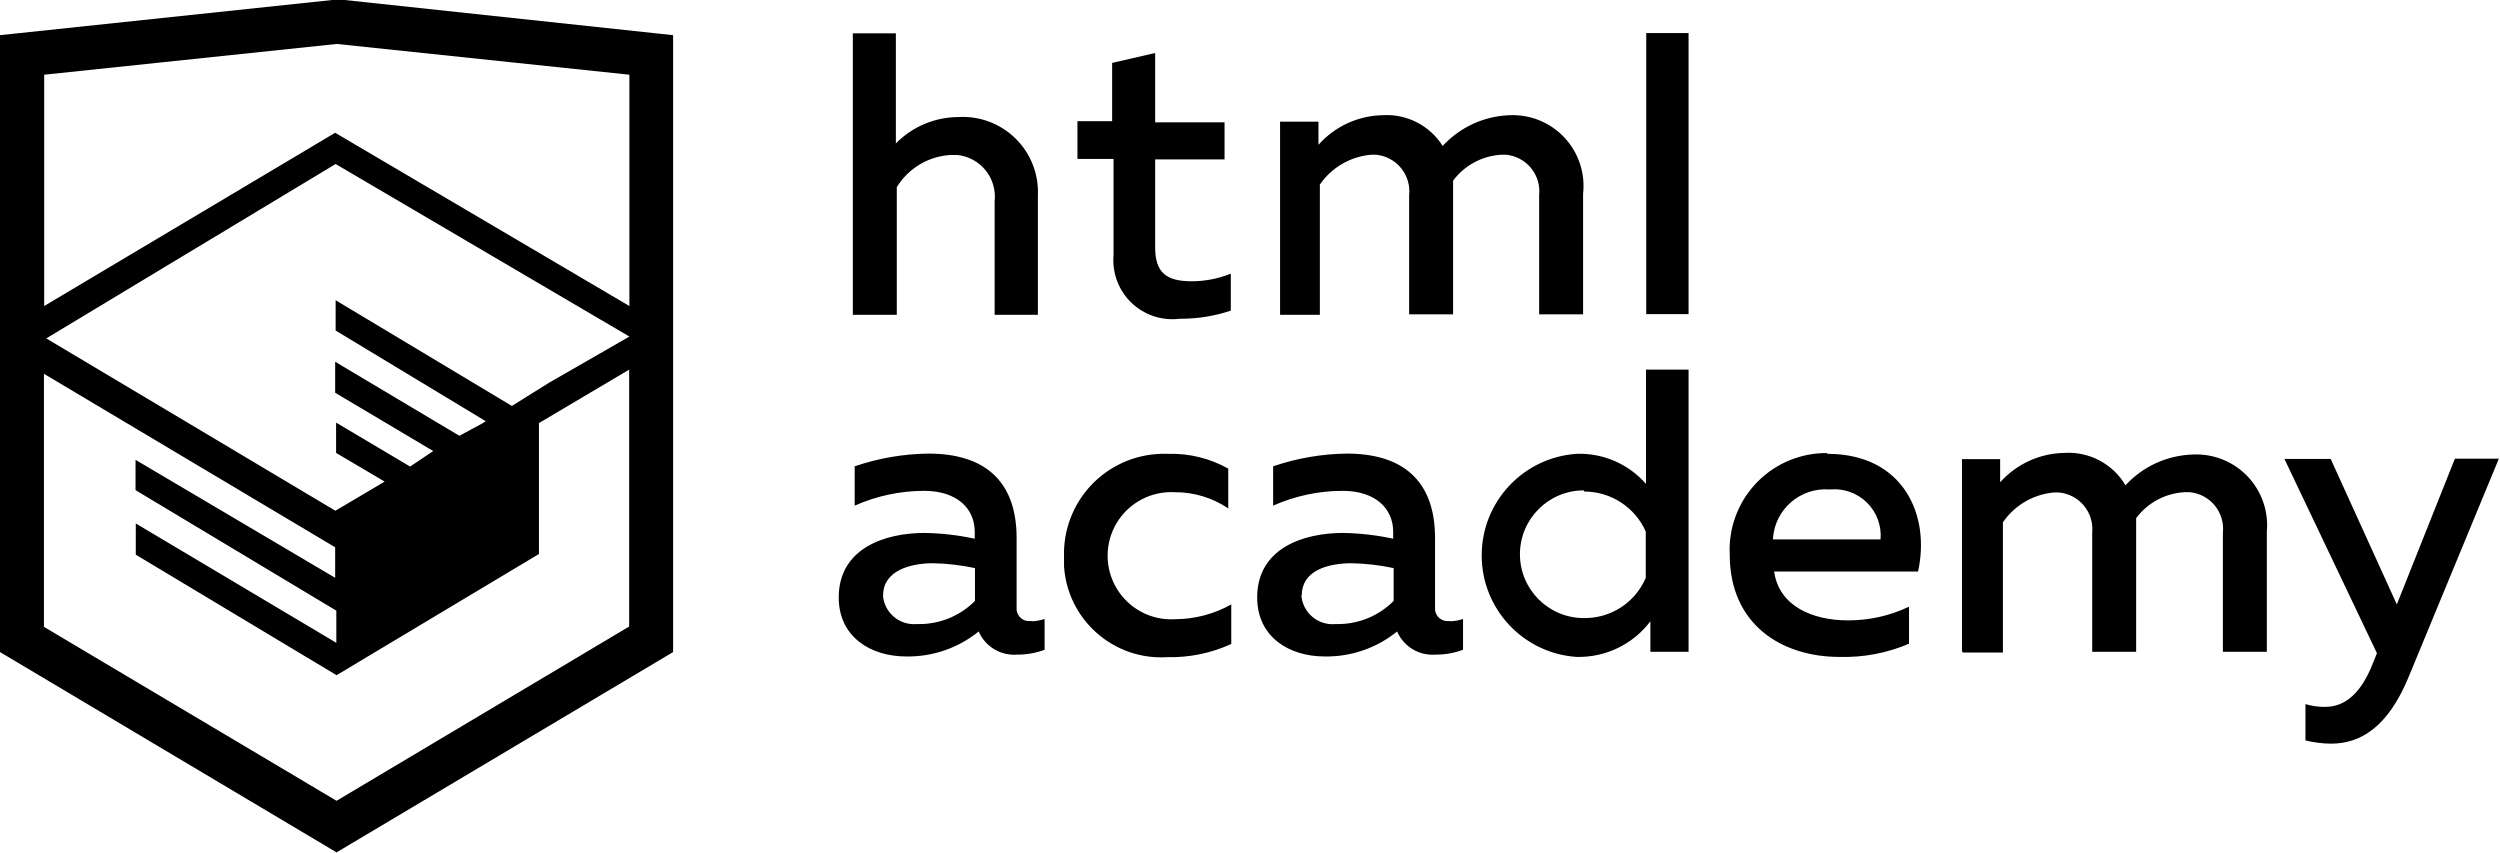
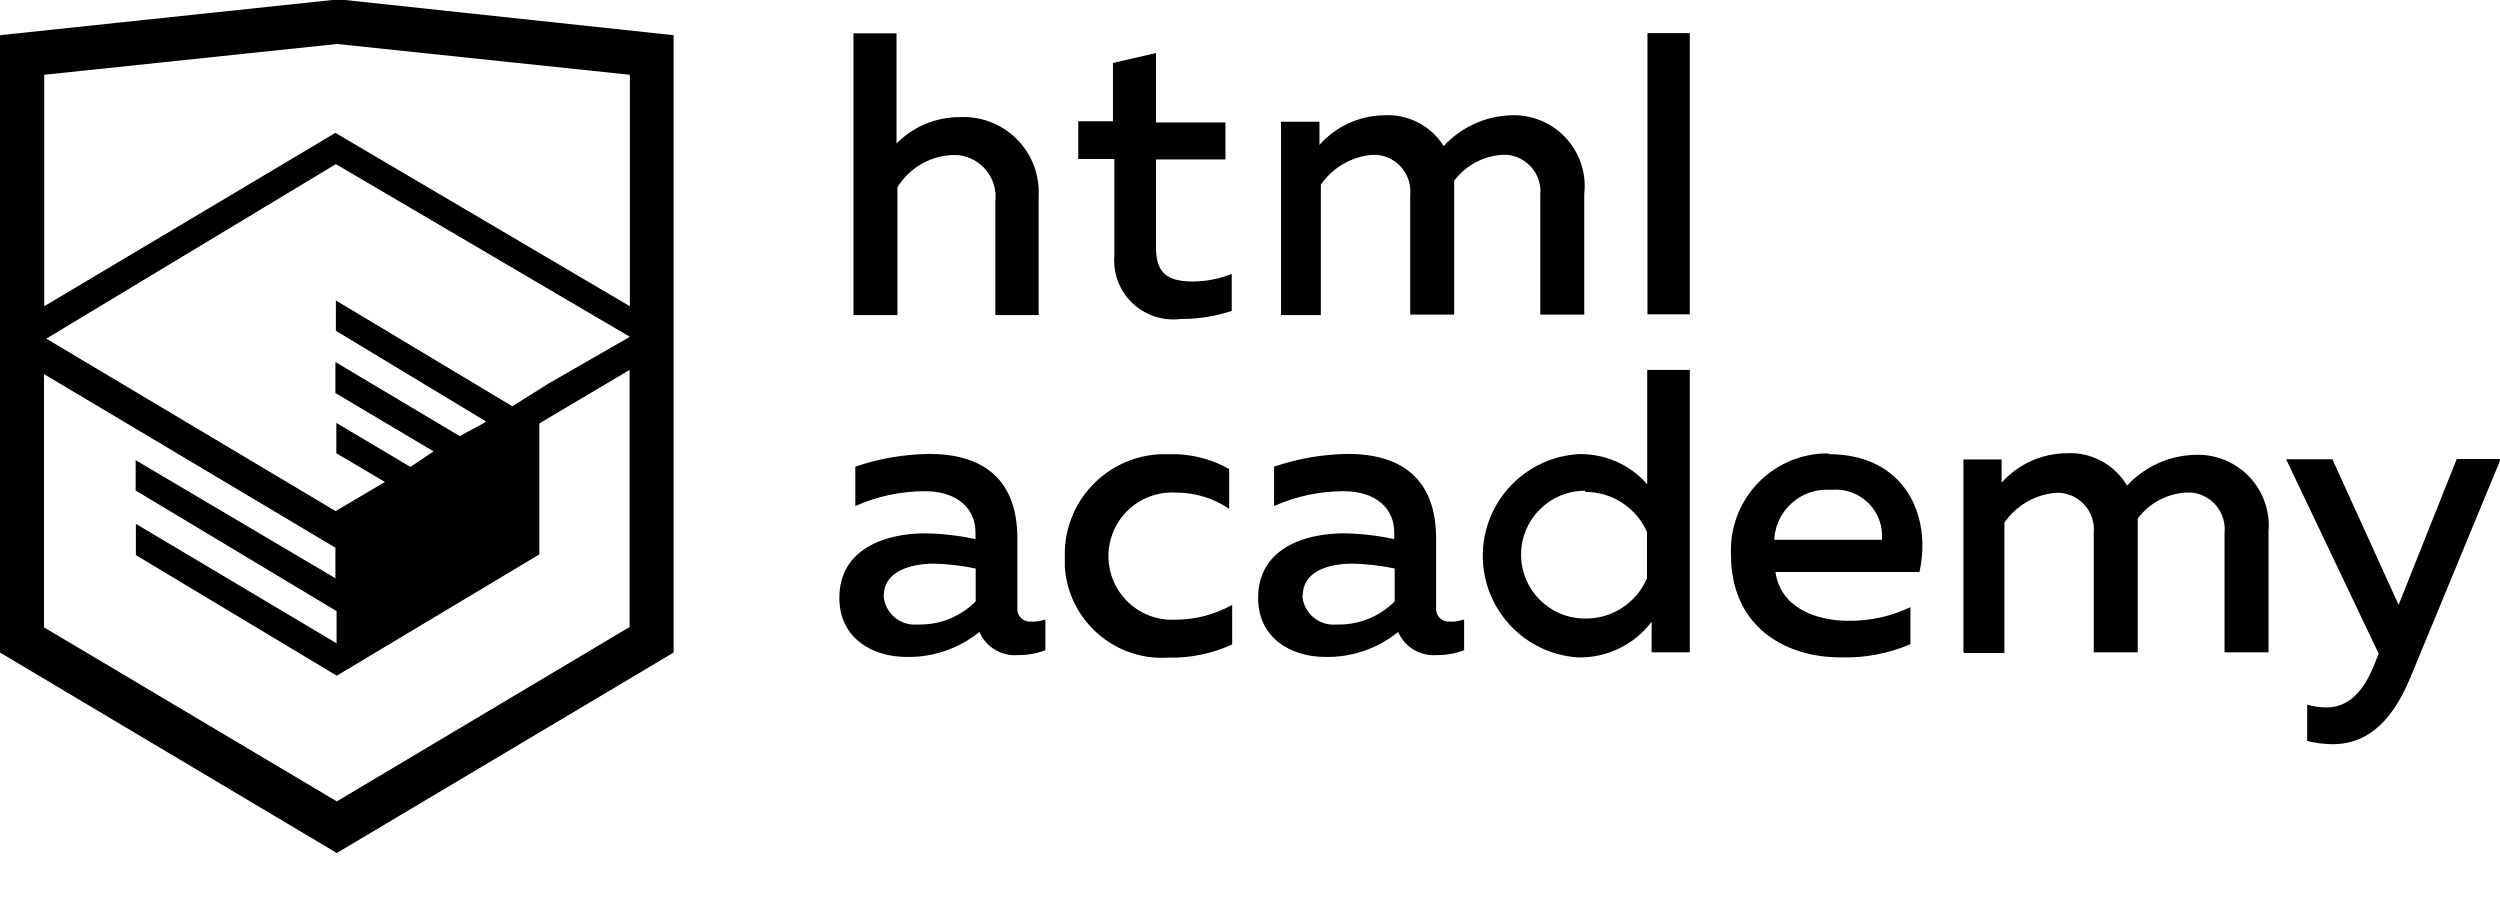
- <svg xmlns="http://www.w3.org/2000/svg" viewBox="0 0 108.08 36.85">
-   <path d="M44.61,26.88a2,2,0,0,0,.55-0.1v1.33a3.25,3.25,0,0,1-1.18.21,1.67,1.67,0,0,1-1.67-1,4.84,4.84,0,0,1-3.14,1.08c-1.51,0-2.91-.83-2.91-2.55,0-2.13,2-2.79,3.71-2.79a11.08,11.08,0,0,1,2.17.25v-0.3c0-1-.76-1.77-2.19-1.77a7.42,7.42,0,0,0-3,.64v-1.7a10.21,10.21,0,0,1,3.19-.55c2.36,0,3.81,1.12,3.81,3.65v3a0.54,0.54,0,0,0,.49.59h0.17Zm-6.44-1.13A1.35,1.35,0,0,0,39.63,27h0.11a3.39,3.39,0,0,0,2.41-1V24.58a9.72,9.72,0,0,0-1.81-.21c-1,0-2.16.33-2.16,1.38h0Zm12.36-6.11a5,5,0,0,1,2.57.64V22a4.08,4.08,0,0,0-2.3-.7,2.75,2.75,0,1,0,0,5.49,5,5,0,0,0,2.43-.64v1.71a6.27,6.27,0,0,1-2.76.57A4.21,4.21,0,0,1,46,24.51q0-.21,0-0.41a4.32,4.32,0,0,1,4.18-4.46h0.38Zm12.17,7.24a2,2,0,0,0,.55-0.1v1.33a3.25,3.25,0,0,1-1.18.21,1.67,1.67,0,0,1-1.67-1,4.84,4.84,0,0,1-3.14,1.08c-1.51,0-2.91-.83-2.91-2.55,0-2.13,2-2.79,3.71-2.79a11.08,11.08,0,0,1,2.17.25v-0.3c0-1-.76-1.77-2.19-1.77a7.42,7.42,0,0,0-3,.64v-1.7a10.21,10.21,0,0,1,3.19-.55c2.36,0,3.81,1.12,3.81,3.65v3a0.54,0.54,0,0,0,.49.59h0.17Zm-6.44-1.13A1.35,1.35,0,0,0,57.73,27h0.11a3.39,3.39,0,0,0,2.41-1V24.58a9.72,9.72,0,0,0-1.81-.21c-1.06,0-2.16.33-2.16,1.38h0ZM73,16V28.2H71.35V26.88a3.88,3.88,0,0,1-3.19,1.54,4.4,4.4,0,0,1,0-8.78,3.81,3.81,0,0,1,3,1.3V16H73Zm-4.53,5.22a2.76,2.76,0,1,0,0,5.52A2.86,2.86,0,0,0,71.15,25V23A2.91,2.91,0,0,0,68.49,21.27ZM79,19.64c3.31,0,4.46,2.68,3.92,5.09H76.7c0.21,1.5,1.67,2.11,3.19,2.11a6.11,6.11,0,0,0,2.64-.59v1.6a7.14,7.14,0,0,1-3,.57C77,28.42,74.78,27,74.78,24a4.18,4.18,0,0,1,4-4.39H79Zm0.09,1.54a2.28,2.28,0,0,0-2.44,2.1v0.06H81.3A2,2,0,0,0,79.13,21.18Zm5.73,7V19.87h1.65v1a3.81,3.81,0,0,1,2.78-1.27A2.86,2.86,0,0,1,91.89,21a4.12,4.12,0,0,1,2.91-1.33A3.06,3.06,0,0,1,98,23V28.2h-1.9V23.05a1.59,1.59,0,0,0-1.42-1.75H94.42a2.8,2.8,0,0,0-2.07,1.12V28.2h-1.9V23.05A1.59,1.59,0,0,0,89,21.31H88.8a3,3,0,0,0-2.21,1.29v5.63H84.86Zm21.31-8.33h1.9l-3.91,9.46c-0.9,2.17-2.09,2.86-3.35,2.86a4.76,4.76,0,0,1-1.1-.14V30.46a2.86,2.86,0,0,0,.85.12c0.9,0,1.58-.64,2.07-1.9l0.17-.42-4-8.4h2l2.86,6.29ZM38.73,1.46V6.22a3.81,3.81,0,0,1,2.7-1.14,3.25,3.25,0,0,1,3.44,3.4v5.15H43V8.72a1.81,1.81,0,0,0-1.61-2h-0.3a2.93,2.93,0,0,0-2.32,1.39v5.52h-1.9V1.46h1.9ZM49.94,2.31v3h3V6.91h-3v3.81c0,1.1.5,1.46,1.58,1.46a4.49,4.49,0,0,0,1.69-.33v1.6A6.8,6.8,0,0,1,51,13.8a2.55,2.55,0,0,1-2.86-2.74V6.89H46.58V5.26h1.5V2.74Zm5.4,11.31V5.28H57v1A3.81,3.81,0,0,1,59.77,5a2.86,2.86,0,0,1,2.6,1.33A4.12,4.12,0,0,1,65.28,5,3.06,3.06,0,0,1,68.44,8.4v5.21h-1.9V8.46a1.59,1.59,0,0,0-1.42-1.75H64.89a2.8,2.8,0,0,0-2.07,1.12v5.78h-1.9V8.46A1.59,1.59,0,0,0,59.5,6.71H59.27A3,3,0,0,0,57.06,8v5.63H55.34ZM71.17,1.45H73V13.6H71.17V1.45ZM14.71,0H14.55L0,1.54V28.21l14.55,8.66,14.55-8.66V1.54Zm12.5,27.1L14.55,34.64,1.9,27.12V16.18l12.59,7.5V25L5.86,19.9v1.31l8.68,5.21v1.39L5.87,22.65V24l8.68,5.21,8.75-5.24V18.31L27.2,16V27.12Zm0-12.53-3.48,2-1.6,1L14.51,13v1.31L21,18.23H21l-0.14.09-1,.54-5.37-3.2V17l4.24,2.52-1,.67-3.2-1.9v1.31l2.1,1.24L14.5,22.1,2,14.65,14.51,7.11Zm0-1.32L14.49,5.76,1.91,13.25v-10L14.56,1.92,27.21,3.25v10h0Z" transform="translate(0 -0.02)" fill="#000" />
+ <svg xmlns="http://www.w3.org/2000/svg" width="108" height="39">
+   <path d="M44.61 26.86a2 2 0 0 0 .55-.1v1.33a3.25 3.25 0 0 1-1.18.21 1.67 1.67 0 0 1-1.67-1 4.84 4.84 0 0 1-3.14 1.08c-1.51 0-2.91-.83-2.91-2.55 0-2.13 2-2.79 3.71-2.79a11.08 11.08 0 0 1 2.17.25v-.3c0-1-.76-1.77-2.19-1.77a7.42 7.42 0 0 0-3 .64v-1.7a10.21 10.21 0 0 1 3.19-.55c2.36 0 3.81 1.12 3.81 3.65v3a.54.54 0 0 0 .49.59h.17zm-6.44-1.13a1.35 1.35 0 0 0 1.46 1.25h.11a3.39 3.39 0 0 0 2.41-1v-1.42a9.72 9.72 0 0 0-1.81-.21c-1 0-2.16.33-2.16 1.38zm12.36-6.11a5 5 0 0 1 2.57.64v1.72a4.08 4.08 0 0 0-2.3-.7 2.75 2.75 0 1 0 0 5.49 5 5 0 0 0 2.43-.64v1.71a6.27 6.27 0 0 1-2.76.57A4.21 4.21 0 0 1 46 24.49v-.41a4.32 4.32 0 0 1 4.18-4.46h.38zm12.17 7.24a2 2 0 0 0 .55-.1v1.33a3.25 3.25 0 0 1-1.18.21 1.67 1.67 0 0 1-1.67-1 4.84 4.84 0 0 1-3.14 1.08c-1.51 0-2.91-.83-2.91-2.55 0-2.13 2-2.79 3.71-2.79a11.08 11.08 0 0 1 2.17.25v-.3c0-1-.76-1.77-2.19-1.77a7.42 7.42 0 0 0-3 .64v-1.7a10.21 10.21 0 0 1 3.19-.55c2.36 0 3.81 1.12 3.81 3.65v3a.54.54 0 0 0 .49.59h.17zm-6.44-1.13a1.35 1.35 0 0 0 1.47 1.25h.11a3.39 3.39 0 0 0 2.41-1v-1.42a9.72 9.72 0 0 0-1.81-.21c-1.06 0-2.16.33-2.16 1.38zM73 15.98v12.2h-1.65v-1.32a3.88 3.88 0 0 1-3.19 1.54 4.4 4.4 0 0 1 0-8.78 3.81 3.81 0 0 1 3 1.3v-4.94H73zm-4.53 5.22a2.76 2.76 0 1 0 0 5.52 2.86 2.86 0 0 0 2.68-1.74v-2a2.91 2.91 0 0 0-2.66-1.73zM79 19.62c3.31 0 4.46 2.68 3.92 5.09H76.7c.21 1.5 1.67 2.11 3.19 2.11a6.11 6.11 0 0 0 2.64-.59v1.6a7.14 7.14 0 0 1-3 .57c-2.53 0-4.75-1.42-4.75-4.42a4.18 4.18 0 0 1 4-4.39H79zm.09 1.54a2.28 2.28 0 0 0-2.44 2.1v.06h4.65a2 2 0 0 0-2.17-2.16zm5.73 7v-8.31h1.65v1a3.81 3.81 0 0 1 2.78-1.27 2.86 2.86 0 0 1 2.64 1.4 4.12 4.12 0 0 1 2.91-1.33 3.06 3.06 0 0 1 3.2 3.33v5.2h-1.9v-5.15a1.59 1.59 0 0 0-1.42-1.75h-.26a2.8 2.8 0 0 0-2.07 1.12v5.78h-1.9v-5.15A1.59 1.59 0 0 0 89 21.29h-.2a3 3 0 0 0-2.21 1.29v5.63h-1.73zm21.31-8.33h1.9l-3.91 9.46c-.9 2.17-2.09 2.86-3.35 2.86a4.76 4.76 0 0 1-1.1-.14v-1.57a2.86 2.86 0 0 0 .85.12c.9 0 1.58-.64 2.07-1.9l.17-.42-4-8.4h2l2.86 6.29zM38.73 1.44V6.2a3.81 3.81 0 0 1 2.7-1.14 3.25 3.25 0 0 1 3.44 3.4v5.15H43V8.7a1.81 1.81 0 0 0-1.61-2h-.3a2.93 2.93 0 0 0-2.32 1.39v5.52h-1.9V1.44h1.9zm11.21.85v3h3v1.6h-3v3.81c0 1.1.5 1.46 1.58 1.46a4.49 4.49 0 0 0 1.69-.33v1.6a6.8 6.8 0 0 1-2.21.35 2.55 2.55 0 0 1-2.86-2.74V6.87h-1.56V5.24h1.5V2.72zm5.4 11.31V5.26H57v1a3.81 3.81 0 0 1 2.77-1.28 2.86 2.86 0 0 1 2.6 1.33 4.12 4.12 0 0 1 2.91-1.33 3.06 3.06 0 0 1 3.16 3.4v5.21h-1.9V8.44a1.59 1.59 0 0 0-1.42-1.75h-.23a2.8 2.8 0 0 0-2.07 1.12v5.78h-1.9V8.44a1.59 1.59 0 0 0-1.42-1.75h-.23a3 3 0 0 0-2.21 1.29v5.63h-1.72zM71.17 1.43H73v12.15h-1.83V1.43zM14.71-.02h-.16L0 1.52v26.67l14.55 8.66 14.55-8.66V1.52zm12.5 27.1l-12.66 7.54L1.9 27.1V16.16l12.59 7.5v1.32l-8.63-5.1v1.31l8.68 5.21v1.39l-8.67-5.16v1.35l8.68 5.21 8.75-5.24v-5.66l3.9-2.31V27.1zm0-12.53l-3.48 2-1.6 1-7.62-4.57v1.31L21 18.21l-.14.09-1 .54-5.37-3.2v1.34l4.24 2.52-1 .67-3.2-1.9v1.31l2.1 1.24-2.13 1.26L2 14.63l12.51-7.54zm0-1.32L14.49 5.74 1.91 13.23v-10L14.56 1.9l12.65 1.33v10z" />
</svg>
